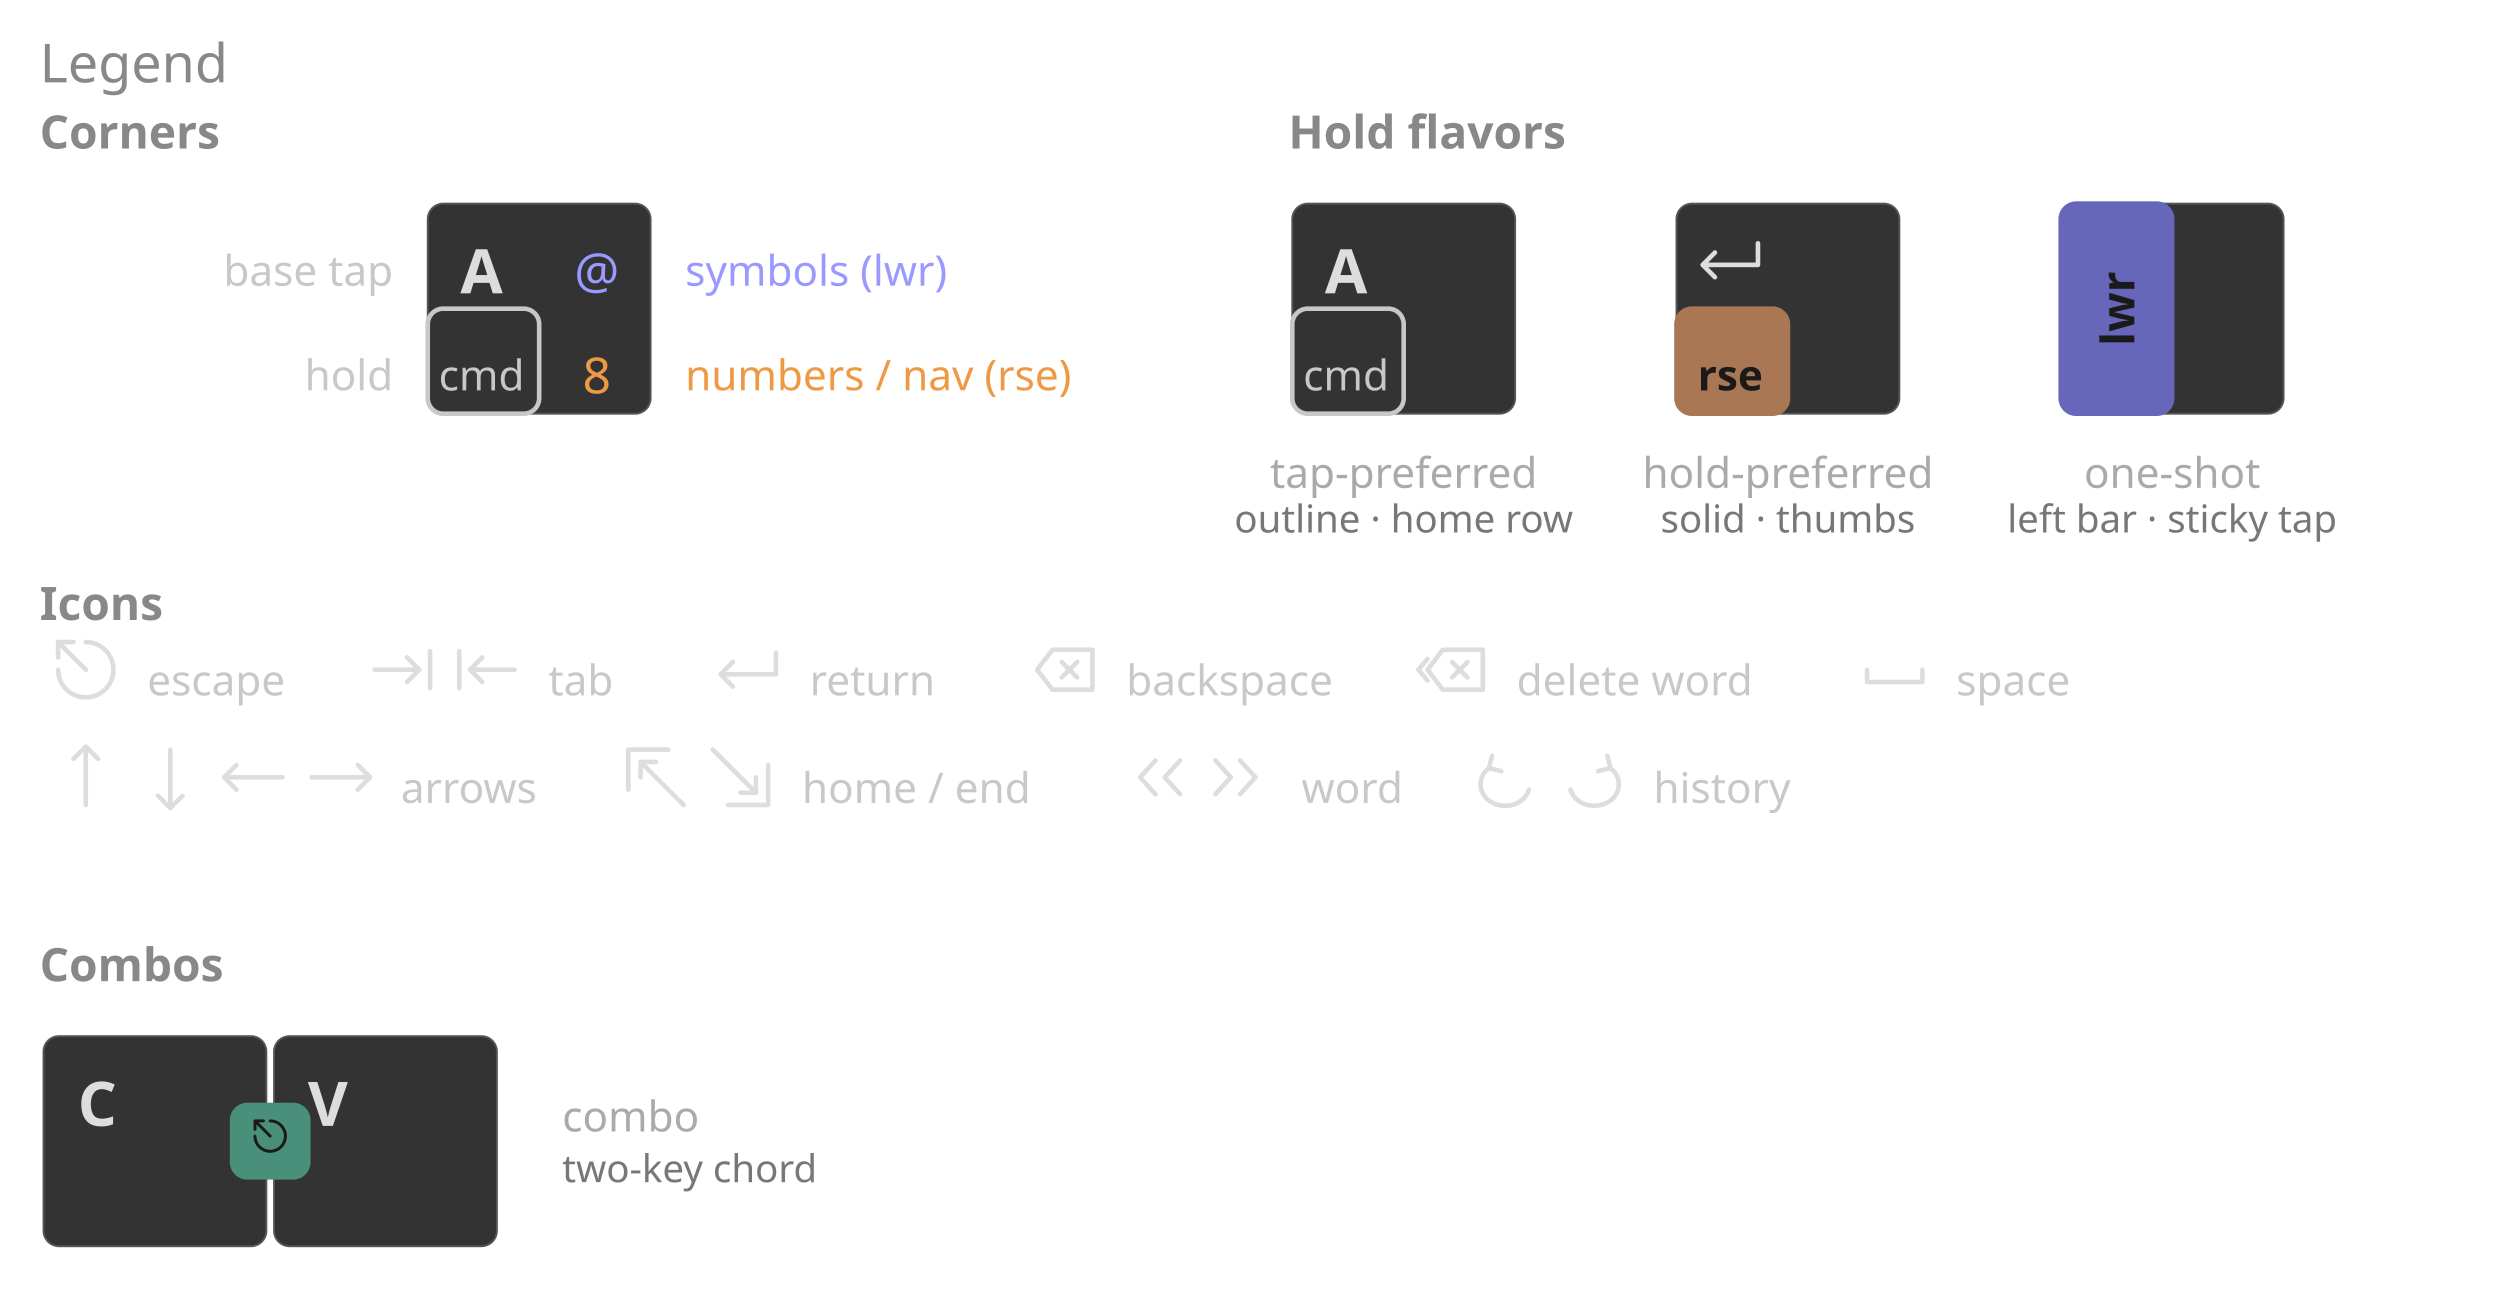
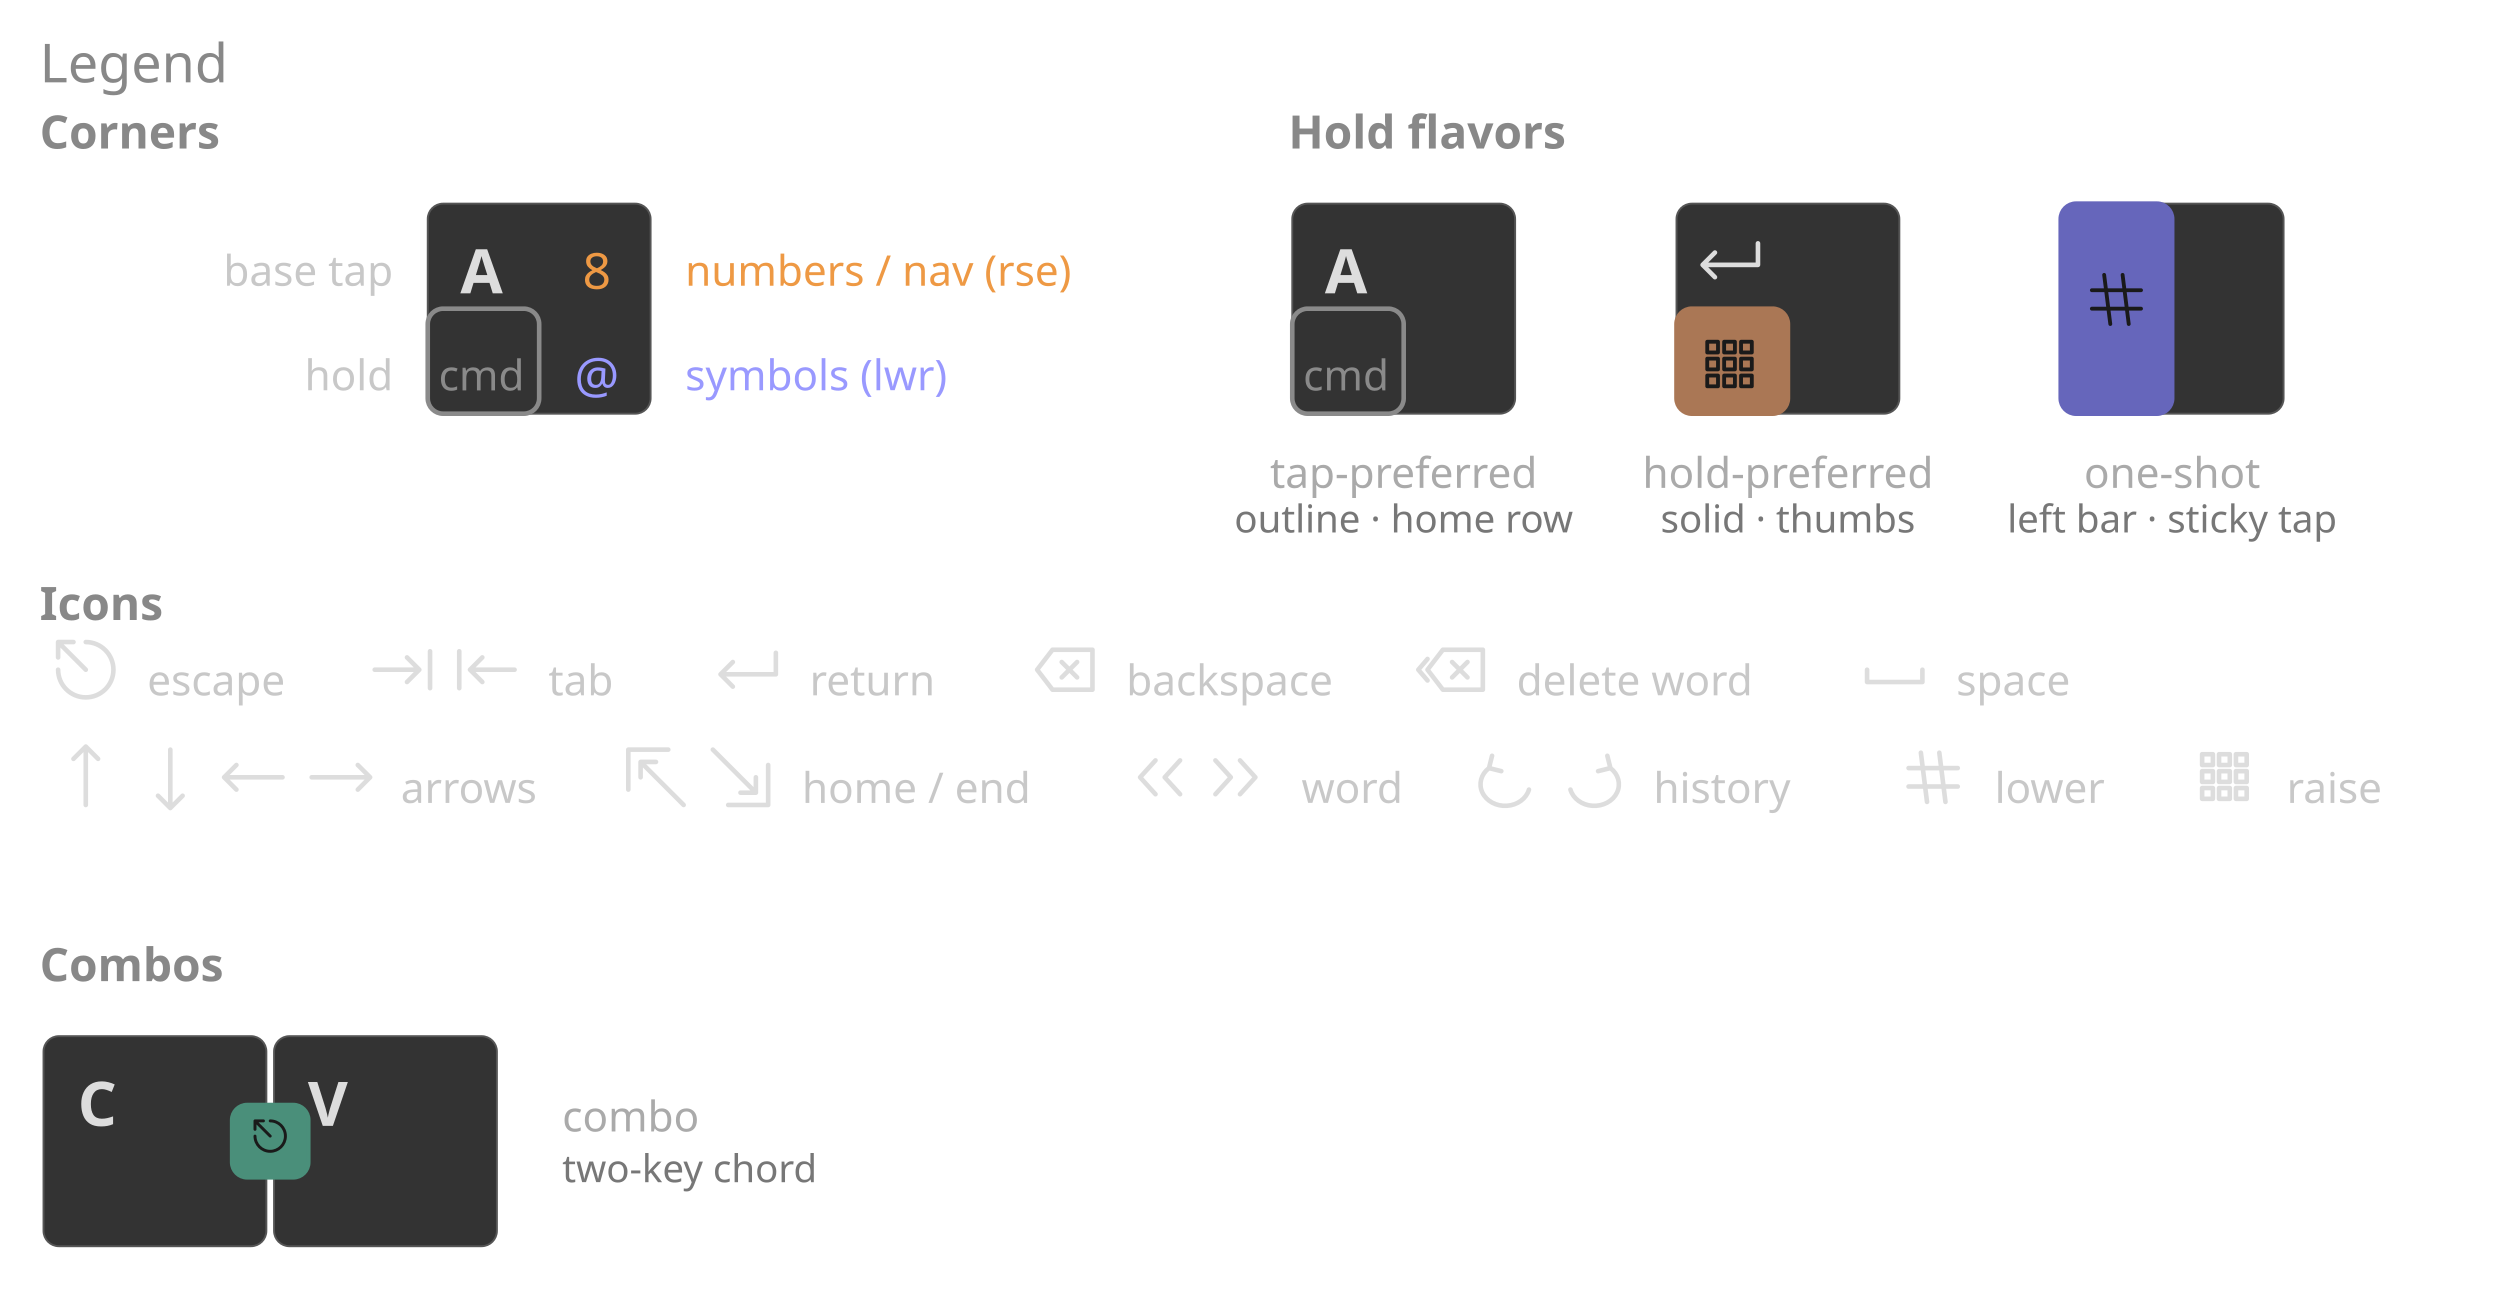
<svg xmlns="http://www.w3.org/2000/svg" class="keymap" width="650" height="341" viewBox="-10 -24 650.0 341.34">
  <style>svg.keymap { background: #1e1e2e; font-family: sans-serif; }
    rect.keycap { fill: #333333; stroke: #555555; stroke-width: 0.5px; }
    text { fill: #c8c8c8; text-anchor: middle; dominant-baseline: central; }
    text.base { font-size: 16px; font-weight: 600; fill: #dddddd; }
    text.hold { font-size: 11px; }
    text.sym { font-size: 13px; fill: #9999ff; }
    text.num { font-size: 13px; fill: #ee9944; }
    text.oneshot { font-size: 12px; font-weight: 600; }
    use.glyph { fill: none; stroke: #c8c8c8; stroke-width: 2.5px;
                stroke-linecap: round; stroke-linejoin: round; }
    use.glyph.base { stroke: #dddddd; stroke-width: 3px; }
    use.glyph.sym { stroke: #9999ff; }
    use.glyph.num { stroke: #ee9944; }
+     use.glyph.hold.tap-preferred.mod { stroke: #8a8a8a; }
+     use.glyph.hold.hold-preferred.mod, use.glyph.oneshot.mod { stroke: #d0d0d0; }
+     use.glyph.hold.hold-preferred.sym, use.glyph.oneshot.sym,
+     use.glyph.hold.hold-preferred.nav, use.glyph.oneshot.nav { stroke: #1a1a1a; }
+     use.glyph.hold.tap-preferred.sym { stroke: #9999ff; }
+     use.glyph.hold.tap-preferred.nav { stroke: #ee9944; }
    rect.hold-box { stroke-width: 1.2px; }
-     rect.hold-box.tap-preferred.mod { fill: none; stroke: #c8c8c8; }
+     rect.hold-box.tap-preferred.mod { fill: none; stroke: #8a8a8a; }
    rect.hold-box.tap-preferred.sym { fill: none; stroke: #9999ff; }
    rect.hold-box.tap-preferred.nav { fill: none; stroke: #ee9944; }
-     rect.hold-box.hold-preferred.mod { fill: #666666; stroke: #666666; }
+     rect.hold-box.hold-preferred.mod { fill: #4a4a4a; stroke: #4a4a4a; }
    rect.hold-box.hold-preferred.sym { fill: #6666bb; stroke: #6666bb; }
    rect.hold-box.hold-preferred.nav { fill: #aa7755; stroke: #aa7755; }
-     rect.hold-box.oneshot.mod { fill: #666666; stroke: #666666; }
+     rect.hold-box.oneshot.mod { fill: #4a4a4a; stroke: #4a4a4a; }
    rect.hold-box.oneshot.sym { fill: #6666bb; stroke: #6666bb; }
    rect.hold-box.oneshot.nav { fill: #aa7755; stroke: #aa7755; }
-     text.hold.hold-preferred.mod, text.oneshot.mod { fill: #eeeeee; font-weight: 700; }
+     text.hold.hold-preferred.mod, text.oneshot.mod { fill: #d0d0d0; font-weight: 700; }
    text.hold.hold-preferred.sym, text.oneshot.sym,
    text.hold.hold-preferred.nav, text.oneshot.nav { fill: #1a1a1a; font-weight: 700; }
-     text.hold.tap-preferred { fill: #c8c8c8; }
+     text.hold.tap-preferred { fill: #8a8a8a; }
    text.title { font-size: 14px; fill: #888888; text-anchor: start; }
    rect.combo-badge { fill: #4a8f7a; stroke: #4a8f7a; }
    use.glyph.combo { stroke: #1a1a1a; stroke-width: 3.5px; }
    text.combo { font-size: 9px; font-weight: 700; fill: #1a1a1a; }
text.section { font-size: 12px; fill: #888888; text-anchor: start;
                   font-weight: 600; }
    text.callout { font-size: 11px; fill: #c8c8c8; }
    text.callout.end { text-anchor: end; }
    text.callout.start { text-anchor: start; }
    text.callout.sym { fill: #9999ff; }
    text.callout.num { fill: #ee9944; }
    text.caption { font-size: 11px; fill: #aaaaaa; text-anchor: middle; }
    text.caption.sub { font-size: 10px; fill: #777777; }
    text.caption.start { text-anchor: start; }
    text.glyph-label { font-size: 11px; fill: #c8c8c8; text-anchor: start; }</style>
  <defs>
    <path id="glyph_backspace" class="symbol" transform="scale(0.4) translate(-24,-30)" d="M22,19l10,10 M22,29l10-10 M6,24l10,13h26v-26h-26z" />
    <path id="glyph_delete-word" class="symbol" transform="scale(0.4) translate(-24,-30)" d="M22,19l10,10 M22,29l10-10 M6,24l10,13h26v-26h-26z M6,17l-6,7,6,7" />
    <path id="glyph_return" class="symbol" transform="scale(0.4) translate(-24,-30)" d="M42,13V27H6 m8-8l-8,8l8,8" />
    <path id="glyph_space" class="symbol" transform="scale(0.4) translate(-24,-30)" d="M42,24V32H6V24" />
    <path id="glyph_escape" class="symbol" transform="scale(0.4) translate(-24,-30)" d="M24,24l-18-18 m0,10v-10h10 M24,6A18,18,0,1,1,6,24" />
    <path id="glyph_up" class="symbol" transform="scale(0.4) translate(-24,-30)" d="M24,42v-36 m-8,6l8-8l8,8" />
    <path id="glyph_down" class="symbol" transform="scale(0.4) translate(-24,-30)" d="M24,6v36 m-8,-6l8,8l8-8" />
    <path id="glyph_left" class="symbol" transform="scale(0.4) translate(-24,-30)" d="M42,24h-36 m6-8l-8,8l8,8" />
    <path id="glyph_right" class="symbol" transform="scale(0.4) translate(-24,-30)" d="M6,24h36 m-6-8l8,8l-8,8" />
    <path id="glyph_tab" class="symbol" transform="scale(0.4) translate(-24,-30)" d="M6,24h27 m-6-8l8,8l-8,8 M42,12V36" />
    <path id="glyph_btab" class="symbol" transform="scale(0.4) translate(-24,-30)" d="M42,24h-27 m6-8l-8,8l8,8 M6,12V36" />
    <path id="glyph_home" class="symbol" transform="scale(0.4) translate(-24,-30)" d="M42,42l-28-28 m0,10v-10h10 m8-8h-26v26" />
    <path id="glyph_end" class="symbol" transform="scale(0.4) translate(-24,-30)" d="M6,6l28,28 m0-10v10h-10 m-8,8h26v-26" />
    <path id="glyph_word-right" class="symbol" transform="scale(0.4) translate(-24,-30)" d="M8,13l10,11-10,11 M24,13l10,11-10,11" />
    <path id="glyph_word-left" class="symbol" transform="scale(0.4) translate(-24,-30)" d="M40,13l-10,11,10,11 M24,13l-10,11,10,11" />
    <path id="glyph_hist-fwd" class="symbol" transform="scale(0.4) translate(-24,-30)" d="M10,32A16,14,0,1,0,36,18 m-2,-8l2,8l-8,2" />
    <path id="glyph_hist-back" class="symbol" transform="scale(0.4) translate(-24,-30)" d="M38,32A16,14,0,1,1,12,18 m2,-8l-2,8l8,2" />
+     <path id="glyph_lwr" class="symbol" transform="scale(0.4) translate(-24,-30)" d="M16,8l4,32 M28,8l4,32 M8,18h32 M8,30h32" />
+     <path id="glyph_rse" class="symbol" transform="scale(0.4) translate(-24,-30)" d="M9,9h7v7h-7z M20,9h7v7h-7z M31,9h7v7h-7z M9,20h7v7h-7z M20,20h7v7h-7z M31,20h7v7h-7z M9,31h7v7h-7z M20,31h7v7h-7z M31,31h7v7h-7z" />
  </defs>
  <text class="title" x="0" y="-8">Legend</text>
  <g transform="translate(100.00,28.00)">
    <rect class="keycap" x="1.0" y="1.0" width="58.0" height="54.67" rx="4.0" ry="4.0" />
    <rect class="hold-box tap-preferred mod" x="1.0" y="28.335" width="29.0" height="27.335" rx="4.0" ry="4.0" />
    <text class="base" x="15.0" y="18.134">A</text>
    <text class="hold tap-preferred mod" x="15.0" y="45.336">cmd</text>
-     <text class="sym" x="45.0" y="18.134">@</text>
-     <text class="num" x="45.0" y="45.336">8</text>
+     <text class="num" x="45.0" y="18.134">8</text>
+     <text class="sym" x="45.0" y="45.336">@</text>
  </g>
  <text class="section" x="0" y="10">Corners</text>
  <text class="callout end" x="92.0" y="46.1">base tap</text>
  <text class="callout end" x="92.0" y="73.3">hold</text>
-   <text class="callout start sym" x="168.0" y="46.1">symbols (lwr)</text>
-   <text class="callout start num" x="168.0" y="73.3">numbers / nav (rse)</text>
+   <text class="callout start num" x="168.0" y="46.1">numbers / nav (rse)</text>
+   <text class="callout start sym" x="168.0" y="73.3">symbols (lwr)</text>
  <text class="section" x="325.0" y="10">Hold flavors</text>
  <g transform="translate(325.00,28.00)">
    <rect class="keycap" x="1.0" y="1.0" width="58.0" height="54.67" rx="4.0" ry="4.0" />
    <rect class="hold-box tap-preferred mod" x="1.0" y="28.335" width="29.0" height="27.335" rx="4.0" ry="4.0" />
    <text class="base" x="15.0" y="18.134">A</text>
    <text class="hold tap-preferred mod" x="15.0" y="45.336">cmd</text>
  </g>
  <text class="caption" x="355.0" y="98.7">tap-preferred</text>
  <text class="caption sub" x="355.0" y="110.7">outline · home row</text>
  <g transform="translate(425.00,28.00)">
    <rect class="keycap" x="1.0" y="1.0" width="58.0" height="54.67" rx="4.0" ry="4.0" />
    <rect class="hold-box hold-preferred nav" x="1.0" y="28.335" width="29.0" height="27.335" rx="4.0" ry="4.0" />
    <use class="glyph base" href="#glyph_return" x="15.0" y="18.134" />
-     <text class="hold hold-preferred nav" x="15.0" y="45.336">rse</text>
+     <use class="glyph hold hold-preferred nav" href="#glyph_rse" x="15.0" y="45.336" />
  </g>
  <text class="caption" x="455.0" y="98.7">hold-preferred</text>
  <text class="caption sub" x="455.0" y="110.7">solid · thumbs</text>
  <g transform="translate(525.00,28.00)">
    <rect class="keycap" x="1.0" y="1.0" width="58.0" height="54.67" rx="4.0" ry="4.0" />
    <rect class="hold-box oneshot sym" x="1.0" y="1.0" width="29.0" height="54.67" rx="4.0" ry="4.0" />
-     <text class="oneshot sym" transform="translate(15.5,28.335) rotate(-90)">lwr</text>
+     <use class="glyph oneshot sym" href="#glyph_lwr" x="15.5" y="28.335" />
  </g>
  <text class="caption" x="555.0" y="98.7">one-shot</text>
  <text class="caption sub" x="555.0" y="110.7">left bar · sticky tap</text>
  <text class="section" x="0" y="132.7">Icons</text>
  <use class="glyph base" href="#glyph_escape" x="12.0" y="152.7" />
  <text class="glyph-label" x="28.0" y="152.7">escape</text>
  <use class="glyph base" href="#glyph_tab" x="94.4" y="152.7" />
  <use class="glyph base" href="#glyph_btab" x="116.4" y="152.7" />
  <text class="glyph-label" x="132.4" y="152.7">tab</text>
  <use class="glyph base" href="#glyph_return" x="184.4" y="152.7" />
  <text class="glyph-label" x="200.4" y="152.7">return</text>
  <use class="glyph base" href="#glyph_backspace" x="266.8" y="152.7" />
  <text class="glyph-label" x="282.8" y="152.7">backspace</text>
  <use class="glyph base" href="#glyph_delete-word" x="368.4" y="152.7" />
  <text class="glyph-label" x="384.4" y="152.7">delete word</text>
  <use class="glyph base" href="#glyph_space" x="482.8" y="152.7" />
  <text class="glyph-label" x="498.8" y="152.7">space</text>
  <use class="glyph base" href="#glyph_up" x="12.0" y="180.7" />
  <use class="glyph base" href="#glyph_down" x="34.0" y="180.7" />
  <use class="glyph base" href="#glyph_left" x="56.0" y="180.7" />
  <use class="glyph base" href="#glyph_right" x="78.0" y="180.7" />
  <text class="glyph-label" x="94.0" y="180.7">arrows</text>
  <use class="glyph base" href="#glyph_home" x="160.4" y="180.7" />
  <use class="glyph base" href="#glyph_end" x="182.4" y="180.7" />
  <text class="glyph-label" x="198.4" y="180.7">home / end</text>
  <use class="glyph base" href="#glyph_word-left" x="290.4" y="180.7" />
  <use class="glyph base" href="#glyph_word-right" x="312.4" y="180.7" />
  <text class="glyph-label" x="328.4" y="180.7">word</text>
  <use class="glyph base" href="#glyph_hist-back" x="382.0" y="180.7" />
  <use class="glyph base" href="#glyph_hist-fwd" x="404.0" y="180.7" />
  <text class="glyph-label" x="420.0" y="180.7">history</text>
+   <use class="glyph base" href="#glyph_lwr" x="492.8" y="180.7" />
+   <text class="glyph-label" x="508.8" y="180.7">lower</text>
+   <use class="glyph base" href="#glyph_rse" x="568.8" y="180.7" />
+   <text class="glyph-label" x="584.8" y="180.7">raise</text>
  <text class="section" x="0" y="226.7">Combos</text>
  <g transform="translate(0.00,244.67)">
    <rect class="keycap" x="1.0" y="1.0" width="58.0" height="54.67" rx="4.0" ry="4.0" />
    <text class="base" x="15.0" y="18.134">C</text>
  </g>
  <g transform="translate(60.00,244.67)">
    <rect class="keycap" x="1.0" y="1.0" width="58.0" height="54.67" rx="4.0" ry="4.0" />
    <text class="base" x="15.0" y="18.134">V</text>
  </g>
  <g class="combo" transform="translate(60.00,273.00)">
    <rect class="combo-badge" x="-10.0" y="-9.5" width="20.0" height="19.0" rx="4.0" ry="4.0" />
    <g transform="scale(0.55)">
      <use class="glyph combo" href="#glyph_escape" />
    </g>
  </g>
  <text class="caption start" x="136.0" y="266.2">combo</text>
  <text class="caption sub start" x="136.0" y="279.8">two-key chord</text>
</svg>
